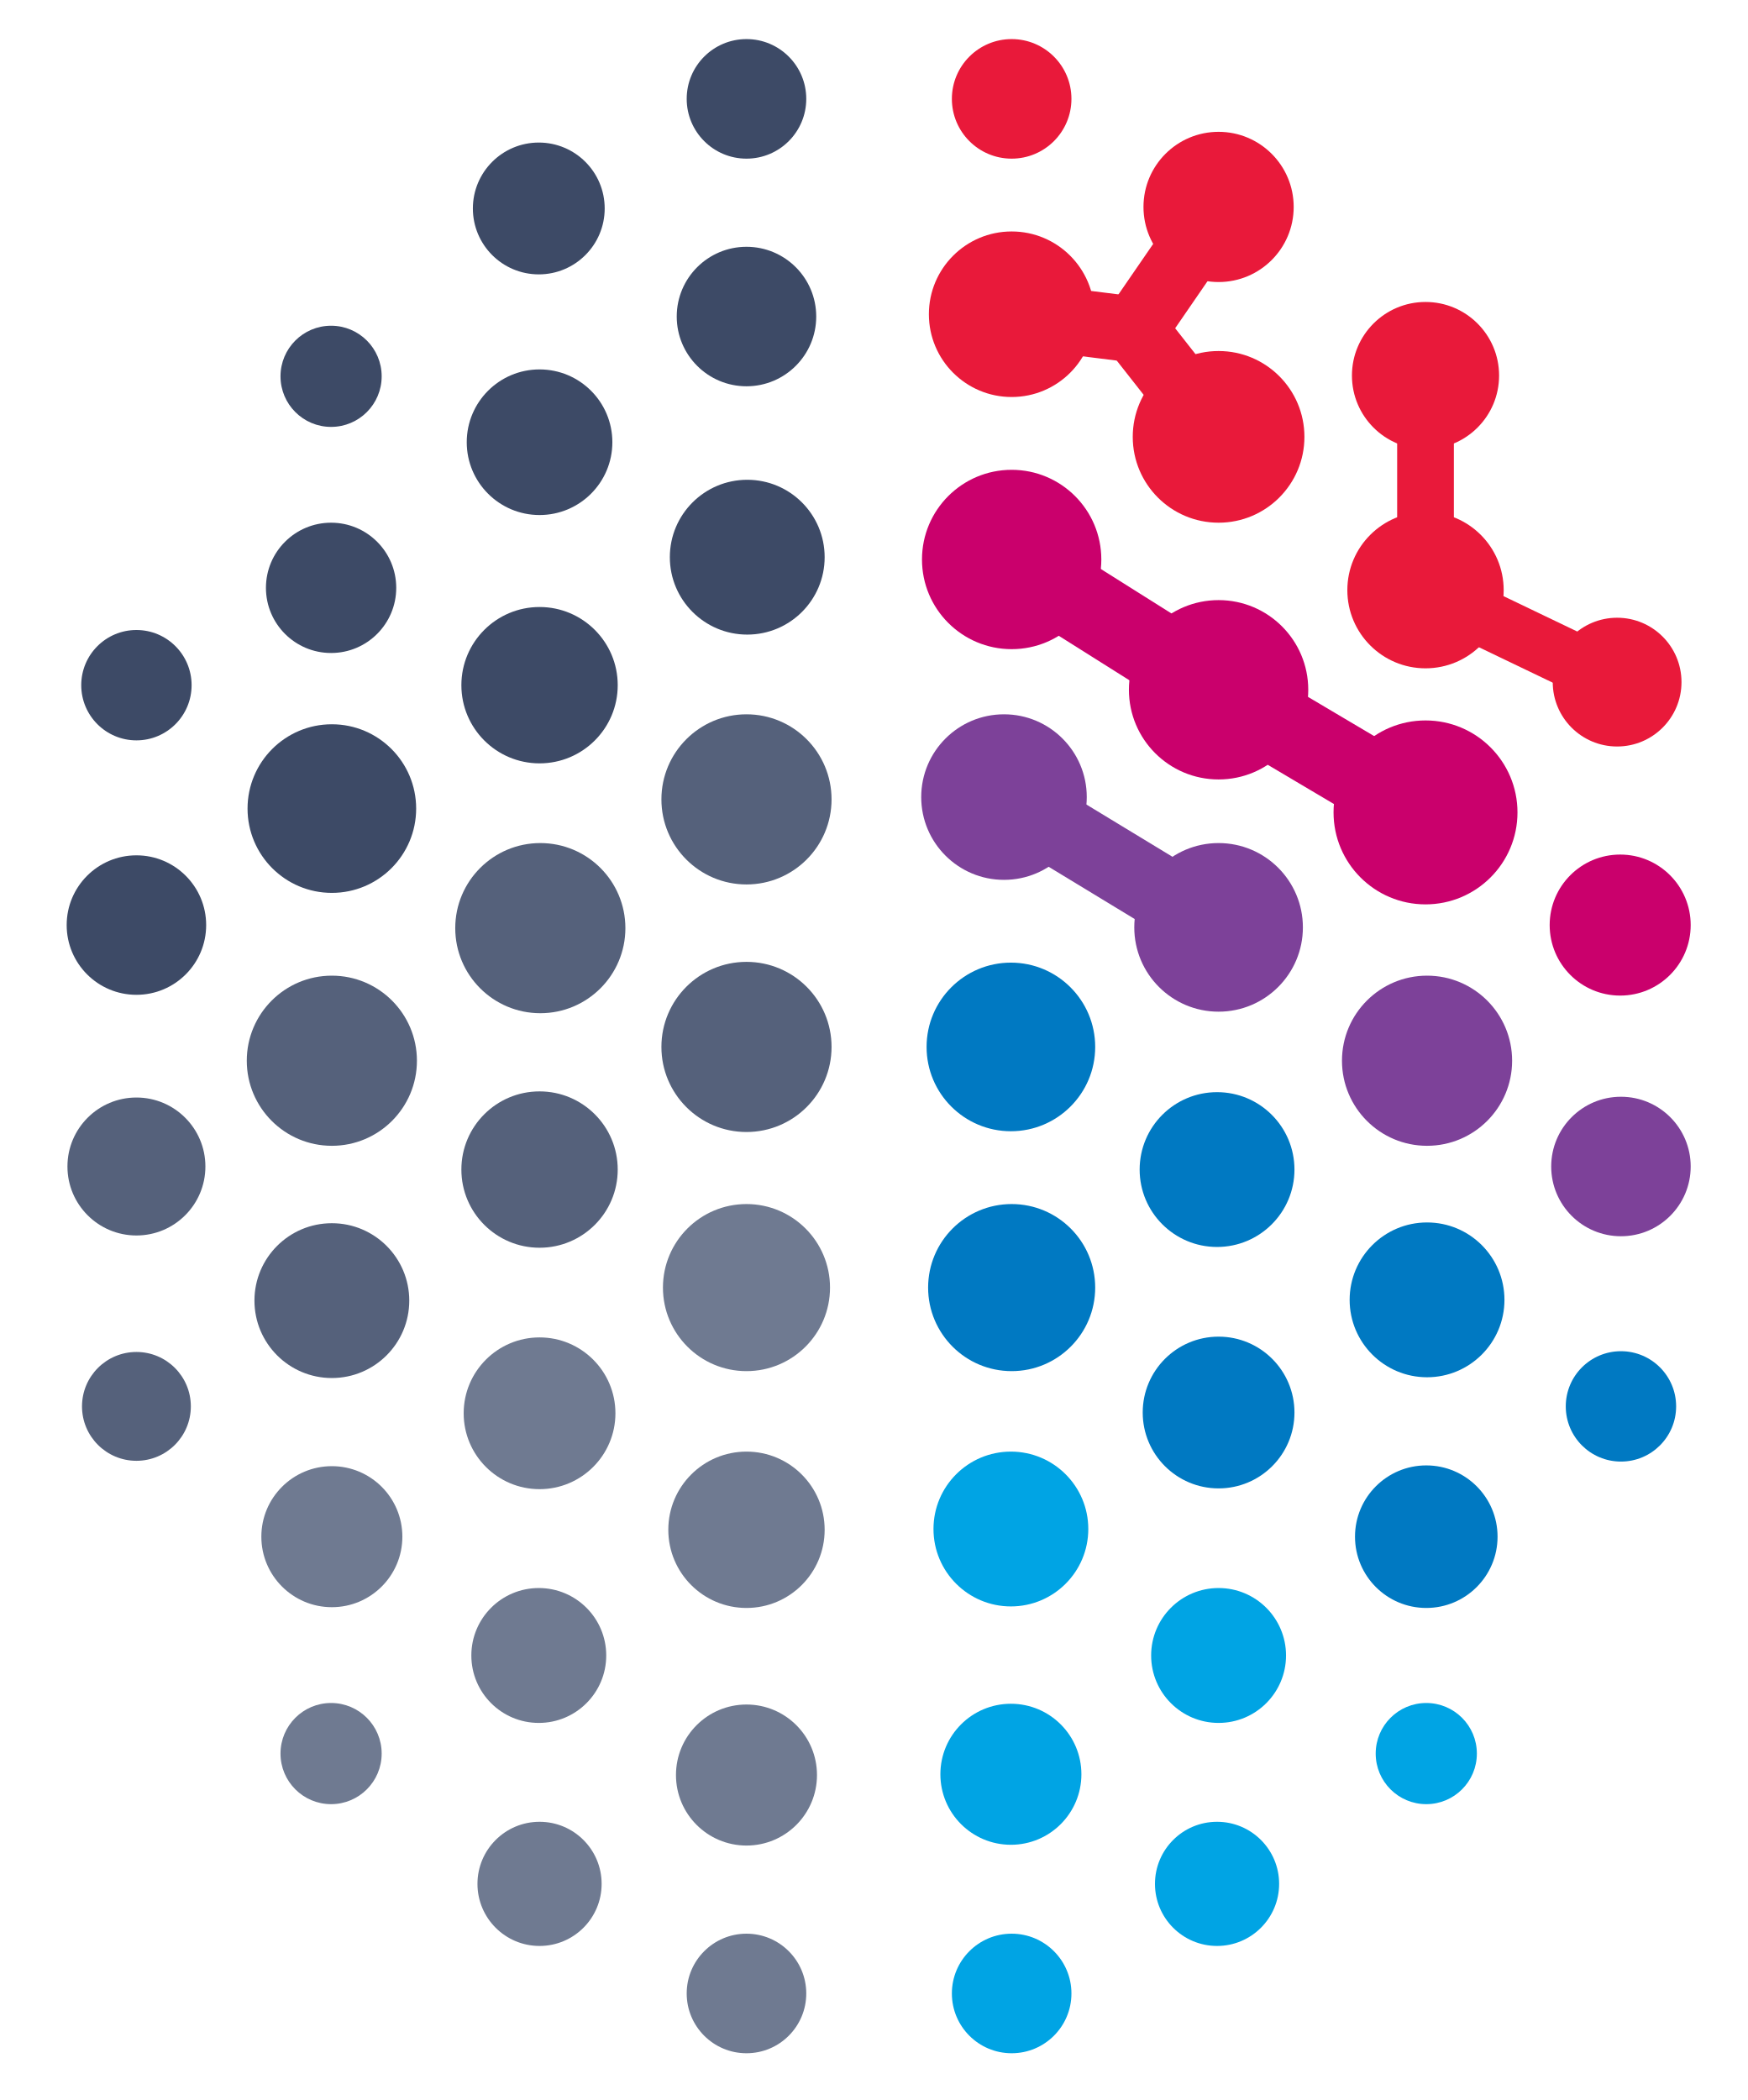
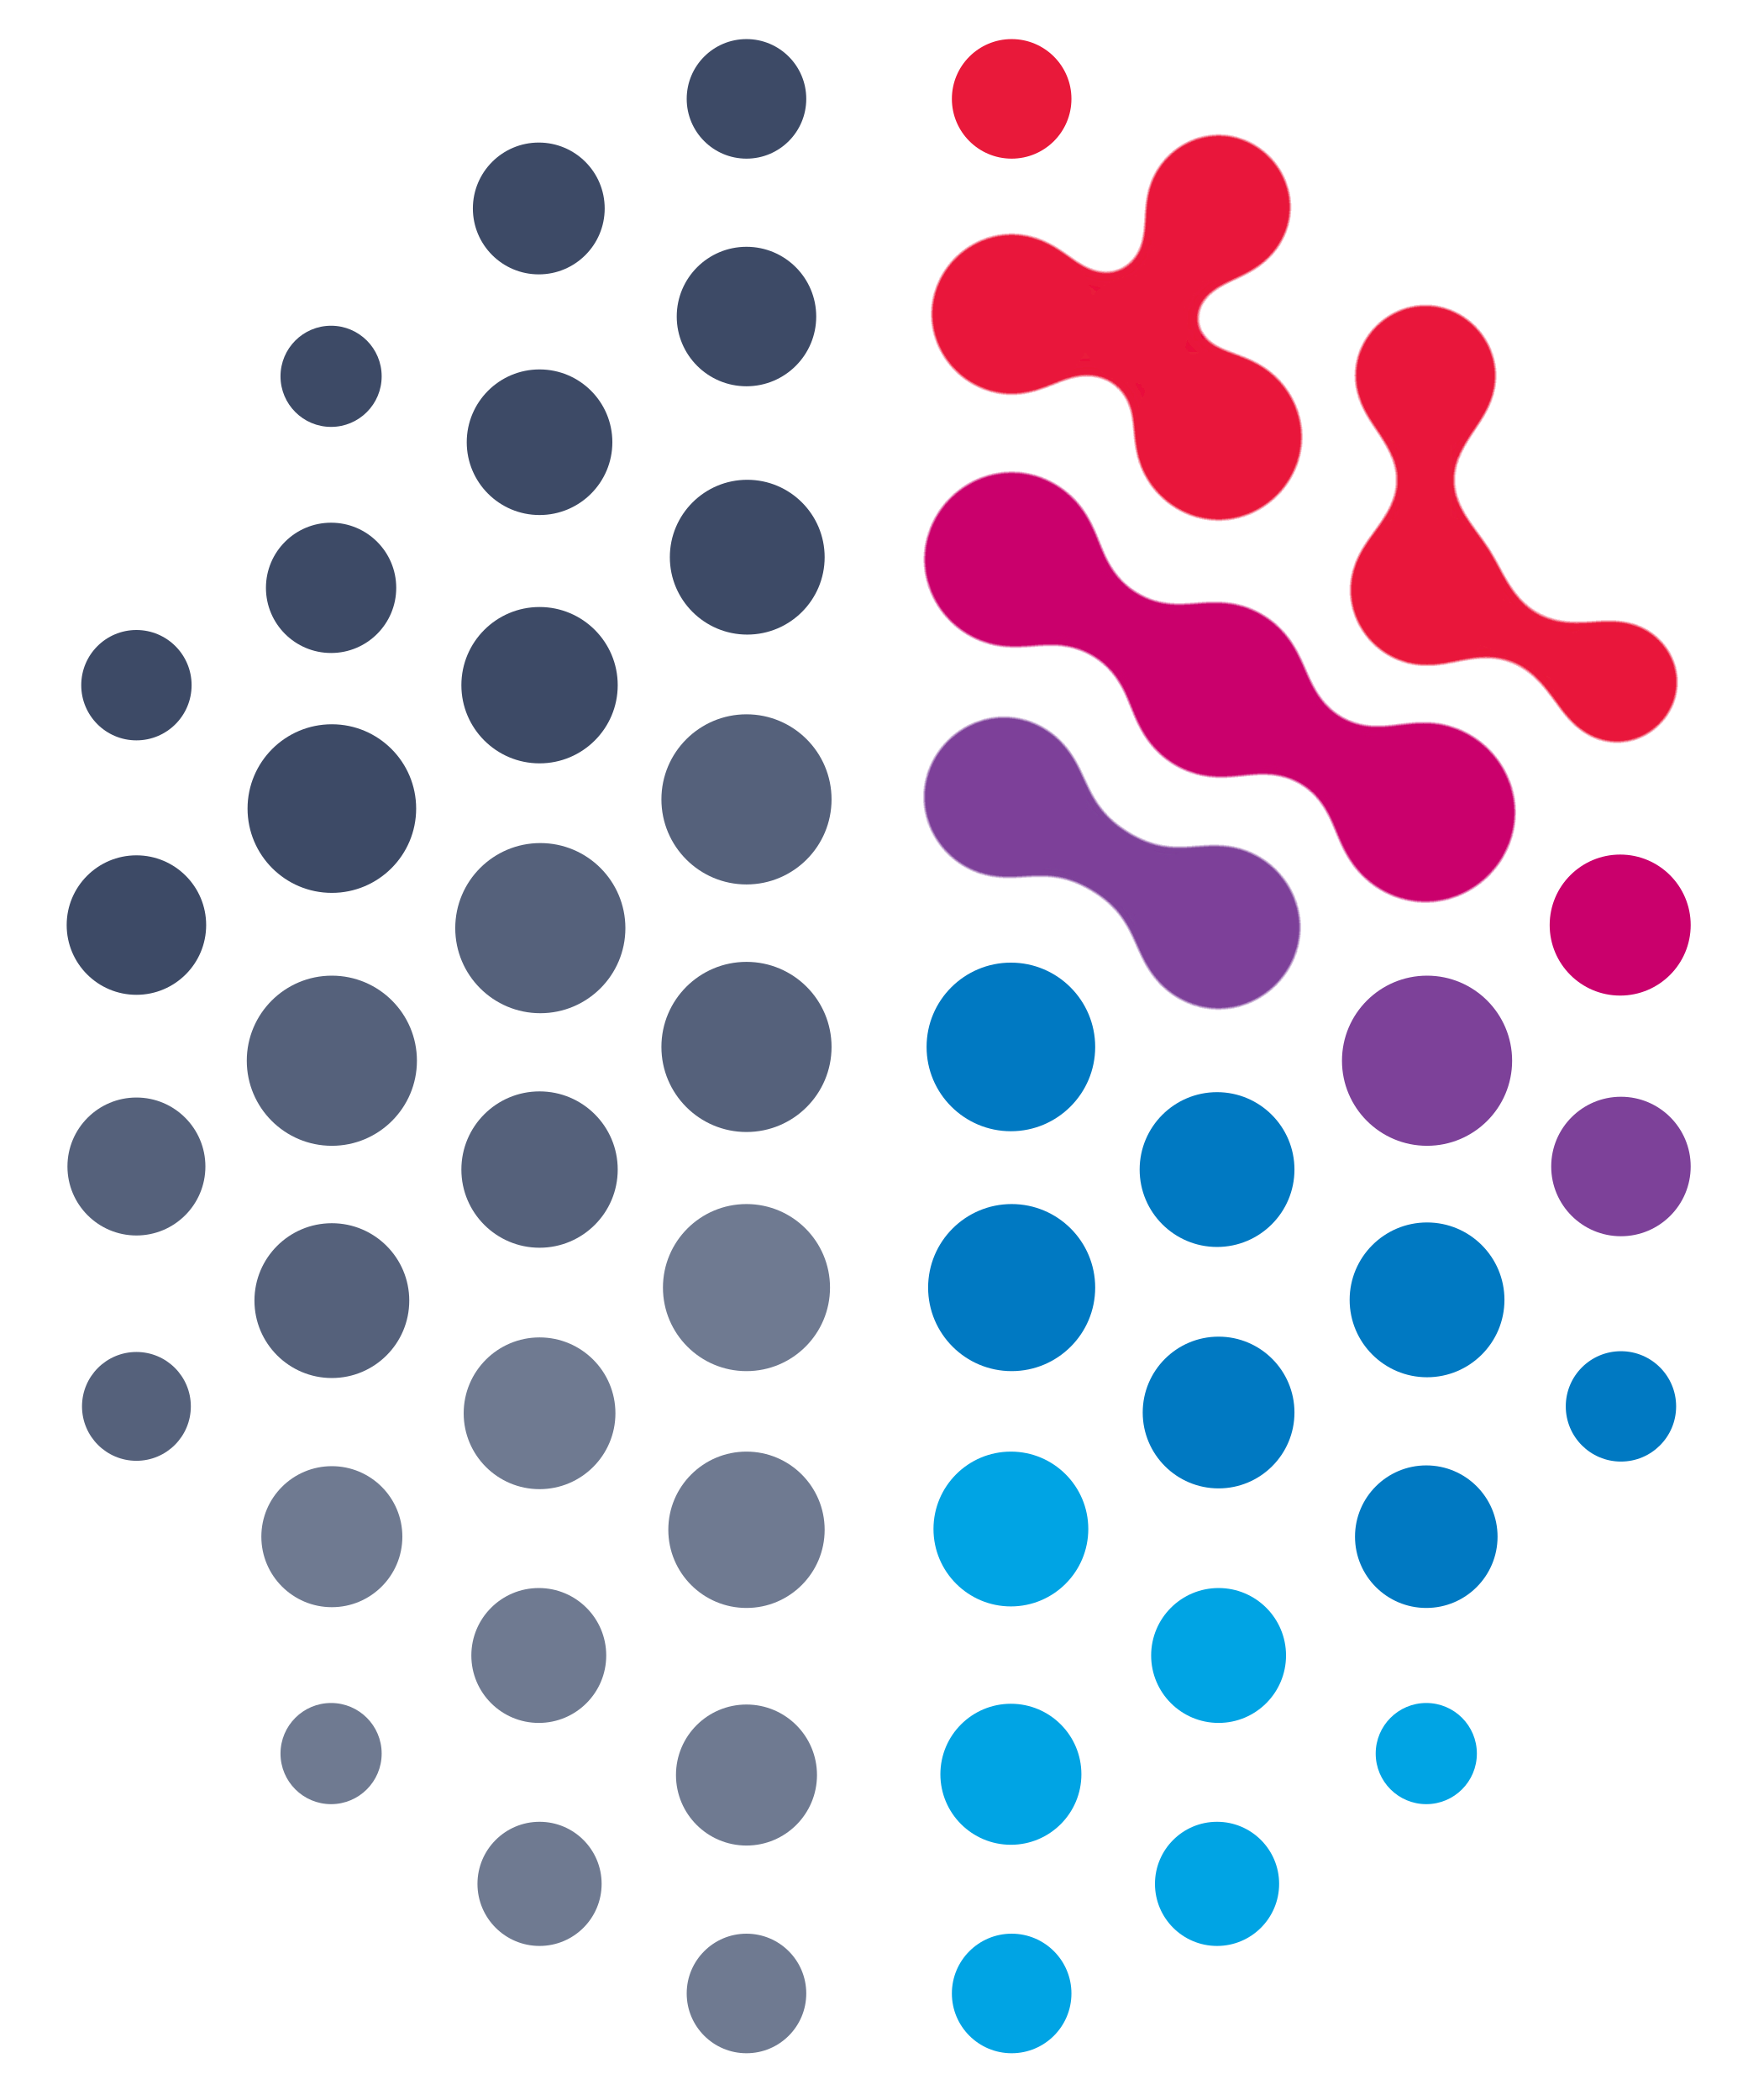
<svg xmlns="http://www.w3.org/2000/svg" viewBox="92 88 228 274">
+   <defs>
+     <filter id="goo" x="-20%" y="-20%" width="140%" height="140%">
+       <feGaussianBlur in="SourceGraphic" stdDeviation="3.6" result="b" />
+       <feColorMatrix in="b" mode="matrix" values="1 0 0 0 0  0 1 0 0 0  0 0 1 0 0  0 0 0 24 -11" result="g" />
+       <feComposite in="SourceGraphic" in2="g" operator="atop" />
+     </filter>
+   </defs>
  <circle cx="189.4" cy="100.9" r="7.8" fill="#3d4a66" />
  <circle cx="224.0" cy="100.9" r="7.8" fill="#e9193a" />
  <circle cx="162.3" cy="115.2" r="8.6" fill="#3d4a66" />
  <circle cx="189.4" cy="129.3" r="9.1" fill="#3d4a66" />
  <circle cx="135.2" cy="137.1" r="6.6" fill="#3d4a66" />
  <circle cx="162.4" cy="145.7" r="9.5" fill="#3d4a66" />
  <circle cx="189.5" cy="160.7" r="10.1" fill="#3d4a66" />
  <circle cx="135.2" cy="164.7" r="8.5" fill="#3d4a66" />
  <circle cx="162.4" cy="177.4" r="10.2" fill="#3d4a66" />
  <circle cx="109.8" cy="177.4" r="7.2" fill="#3d4a66" />
  <circle cx="189.4" cy="192.3" r="11.1" fill="#55617b" />
  <circle cx="135.3" cy="193.5" r="11.0" fill="#3d4a66" />
  <circle cx="162.5" cy="209.1" r="11.1" fill="#55617b" />
  <circle cx="109.8" cy="208.7" r="9.1" fill="#3d4a66" />
  <circle cx="303.4" cy="208.7" r="9.2" fill="#ca006c" />
  <circle cx="189.4" cy="224.6" r="11.1" fill="#55617b" />
  <circle cx="223.9" cy="224.6" r="11.0" fill="#0079c2" />
  <circle cx="135.3" cy="226.4" r="11.1" fill="#55617b" />
  <circle cx="278.2" cy="226.4" r="11.1" fill="#7d4199" />
  <circle cx="162.4" cy="240.6" r="10.2" fill="#55617b" />
  <circle cx="250.8" cy="240.6" r="10.1" fill="#0079c2" />
  <circle cx="109.8" cy="240.2" r="9.0" fill="#55617b" />
  <circle cx="303.5" cy="240.2" r="9.1" fill="#7d4199" />
  <circle cx="189.4" cy="256.0" r="10.9" fill="#6f7a91" />
  <circle cx="224.0" cy="256.0" r="10.9" fill="#0079c2" />
  <circle cx="135.3" cy="257.7" r="10.1" fill="#55617b" />
  <circle cx="278.2" cy="257.6" r="10.1" fill="#0079c2" />
  <circle cx="162.4" cy="272.4" r="9.9" fill="#6f7a91" />
  <circle cx="251.0" cy="272.3" r="9.9" fill="#0079c2" />
  <circle cx="109.8" cy="271.5" r="7.1" fill="#55617b" />
  <circle cx="303.5" cy="271.5" r="7.2" fill="#0079c2" />
  <circle cx="189.4" cy="287.6" r="10.2" fill="#6f7a91" />
  <circle cx="223.9" cy="287.5" r="10.1" fill="#00a4e4" />
  <circle cx="135.3" cy="288.5" r="9.2" fill="#6f7a91" />
  <circle cx="278.1" cy="288.5" r="9.3" fill="#0079c2" />
  <circle cx="162.3" cy="304.0" r="8.8" fill="#6f7a91" />
  <circle cx="251.0" cy="304.0" r="8.8" fill="#00a4e4" />
  <circle cx="135.2" cy="316.8" r="6.6" fill="#6f7a91" />
  <circle cx="189.4" cy="319.6" r="9.2" fill="#6f7a91" />
  <circle cx="223.9" cy="319.5" r="9.2" fill="#00a4e4" />
  <circle cx="278.1" cy="316.8" r="6.6" fill="#00a4e4" />
  <circle cx="162.4" cy="333.8" r="8.1" fill="#6f7a91" />
  <circle cx="250.8" cy="333.8" r="8.1" fill="#00a4e4" />
  <circle cx="189.4" cy="348.1" r="7.8" fill="#6f7a91" />
  <circle cx="224.0" cy="348.1" r="7.8" fill="#00a4e4" />
-   <line x1="240" y1="131" x2="224" y2="129" stroke="#e9193a" stroke-width="8.6" stroke-linecap="round" />
-   <line x1="240" y1="131" x2="251" y2="115" stroke="#e9193a" stroke-width="8.6" stroke-linecap="round" />
-   <line x1="240" y1="131" x2="251" y2="145" stroke="#e9193a" stroke-width="8.6" stroke-linecap="round" />
-   <circle cx="224" cy="129" r="10.8" fill="#e9193a" />
-   <circle cx="251" cy="115" r="9.8" fill="#e9193a" />
-   <circle cx="251" cy="145" r="11.2" fill="#e9193a" />
-   <line x1="278" y1="137" x2="278" y2="165" stroke="#e9193a" stroke-width="7.4" stroke-linecap="round" />
-   <line x1="278" y1="165" x2="303" y2="177" stroke="#e9193a" stroke-width="7.4" stroke-linecap="round" />
-   <circle cx="278" cy="137" r="9.6" fill="#e9193a" />
-   <circle cx="278" cy="165" r="10.2" fill="#e9193a" />
-   <circle cx="303" cy="177" r="8.4" fill="#e9193a" />
-   <line x1="224" y1="161" x2="251" y2="178" stroke="#ca006c" stroke-width="10.3" stroke-linecap="round" />
-   <line x1="251" y1="178" x2="278" y2="194" stroke="#ca006c" stroke-width="10.3" stroke-linecap="round" />
-   <circle cx="224" cy="161" r="11.7" fill="#ca006c" />
-   <circle cx="251" cy="178" r="11.7" fill="#ca006c" />
-   <circle cx="278" cy="194" r="12.0" fill="#ca006c" />
-   <line x1="223" y1="192" x2="251" y2="209" stroke="#7d4199" stroke-width="9.5" stroke-linecap="round" />
-   <circle cx="223" cy="192" r="10.8" fill="#7d4199" />
-   <circle cx="251" cy="209" r="11.0" fill="#7d4199" />
+   <g filter="url(#goo)">
+     <line x1="240" y1="131" x2="224" y2="129" stroke="#e9193a" stroke-width="7.6" stroke-linecap="round" />
+     <line x1="240" y1="131" x2="251" y2="115" stroke="#e9193a" stroke-width="7.6" stroke-linecap="round" />
+     <line x1="240" y1="131" x2="251" y2="145" stroke="#e9193a" stroke-width="7.6" stroke-linecap="round" />
+     <circle cx="224" cy="129" r="10.8" fill="#e9193a" />
+     <circle cx="251" cy="115" r="9.8" fill="#e9193a" />
+     <circle cx="251" cy="145" r="11.2" fill="#e9193a" />
+     <circle cx="240" cy="131" r="7" fill="#e9193a" />
+   </g>
+   <g filter="url(#goo)">
+     <line x1="278" y1="137" x2="278" y2="165" stroke="#e9193a" stroke-width="6.6" stroke-linecap="round" />
+     <line x1="278" y1="165" x2="303" y2="177" stroke="#e9193a" stroke-width="6.6" stroke-linecap="round" />
+     <circle cx="278" cy="137" r="9.6" fill="#e9193a" />
+     <circle cx="278" cy="165" r="10.2" fill="#e9193a" />
+     <circle cx="303" cy="177" r="8.4" fill="#e9193a" />
+   </g>
+   <g filter="url(#goo)">
+     <line x1="224" y1="161" x2="251" y2="178" stroke="#ca006c" stroke-width="9.1" stroke-linecap="round" />
+     <line x1="251" y1="178" x2="278" y2="194" stroke="#ca006c" stroke-width="9.1" stroke-linecap="round" />
+     <circle cx="224" cy="161" r="11.7" fill="#ca006c" />
+     <circle cx="251" cy="178" r="11.7" fill="#ca006c" />
+     <circle cx="278" cy="194" r="12.0" fill="#ca006c" />
+   </g>
+   <g filter="url(#goo)">
+     <line x1="223" y1="192" x2="251" y2="209" stroke="#7d4199" stroke-width="8.4" stroke-linecap="round" />
+     <circle cx="223" cy="192" r="10.8" fill="#7d4199" />
+     <circle cx="251" cy="209" r="11.0" fill="#7d4199" />
+   </g>
</svg>
